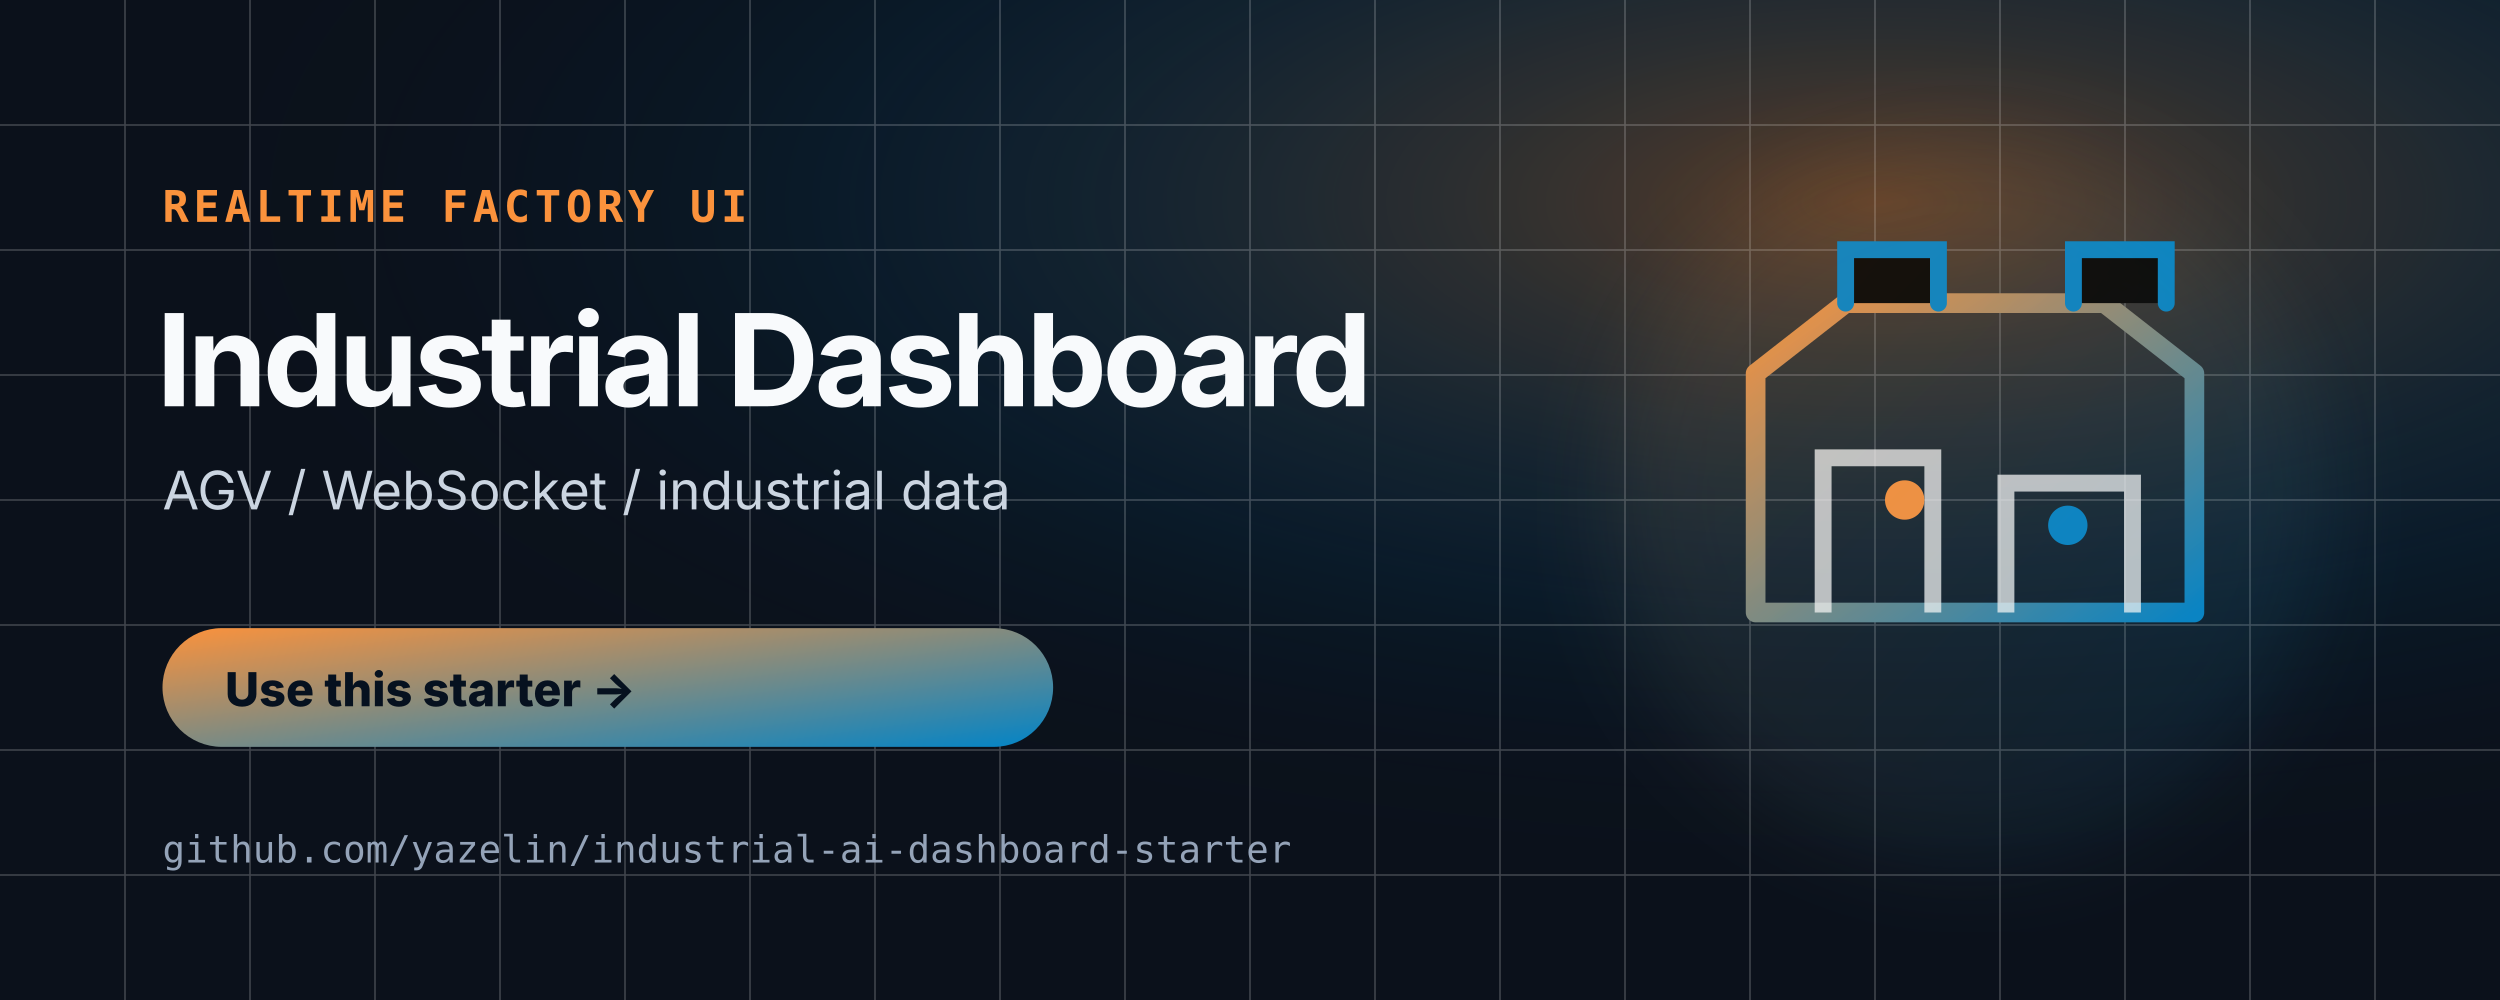
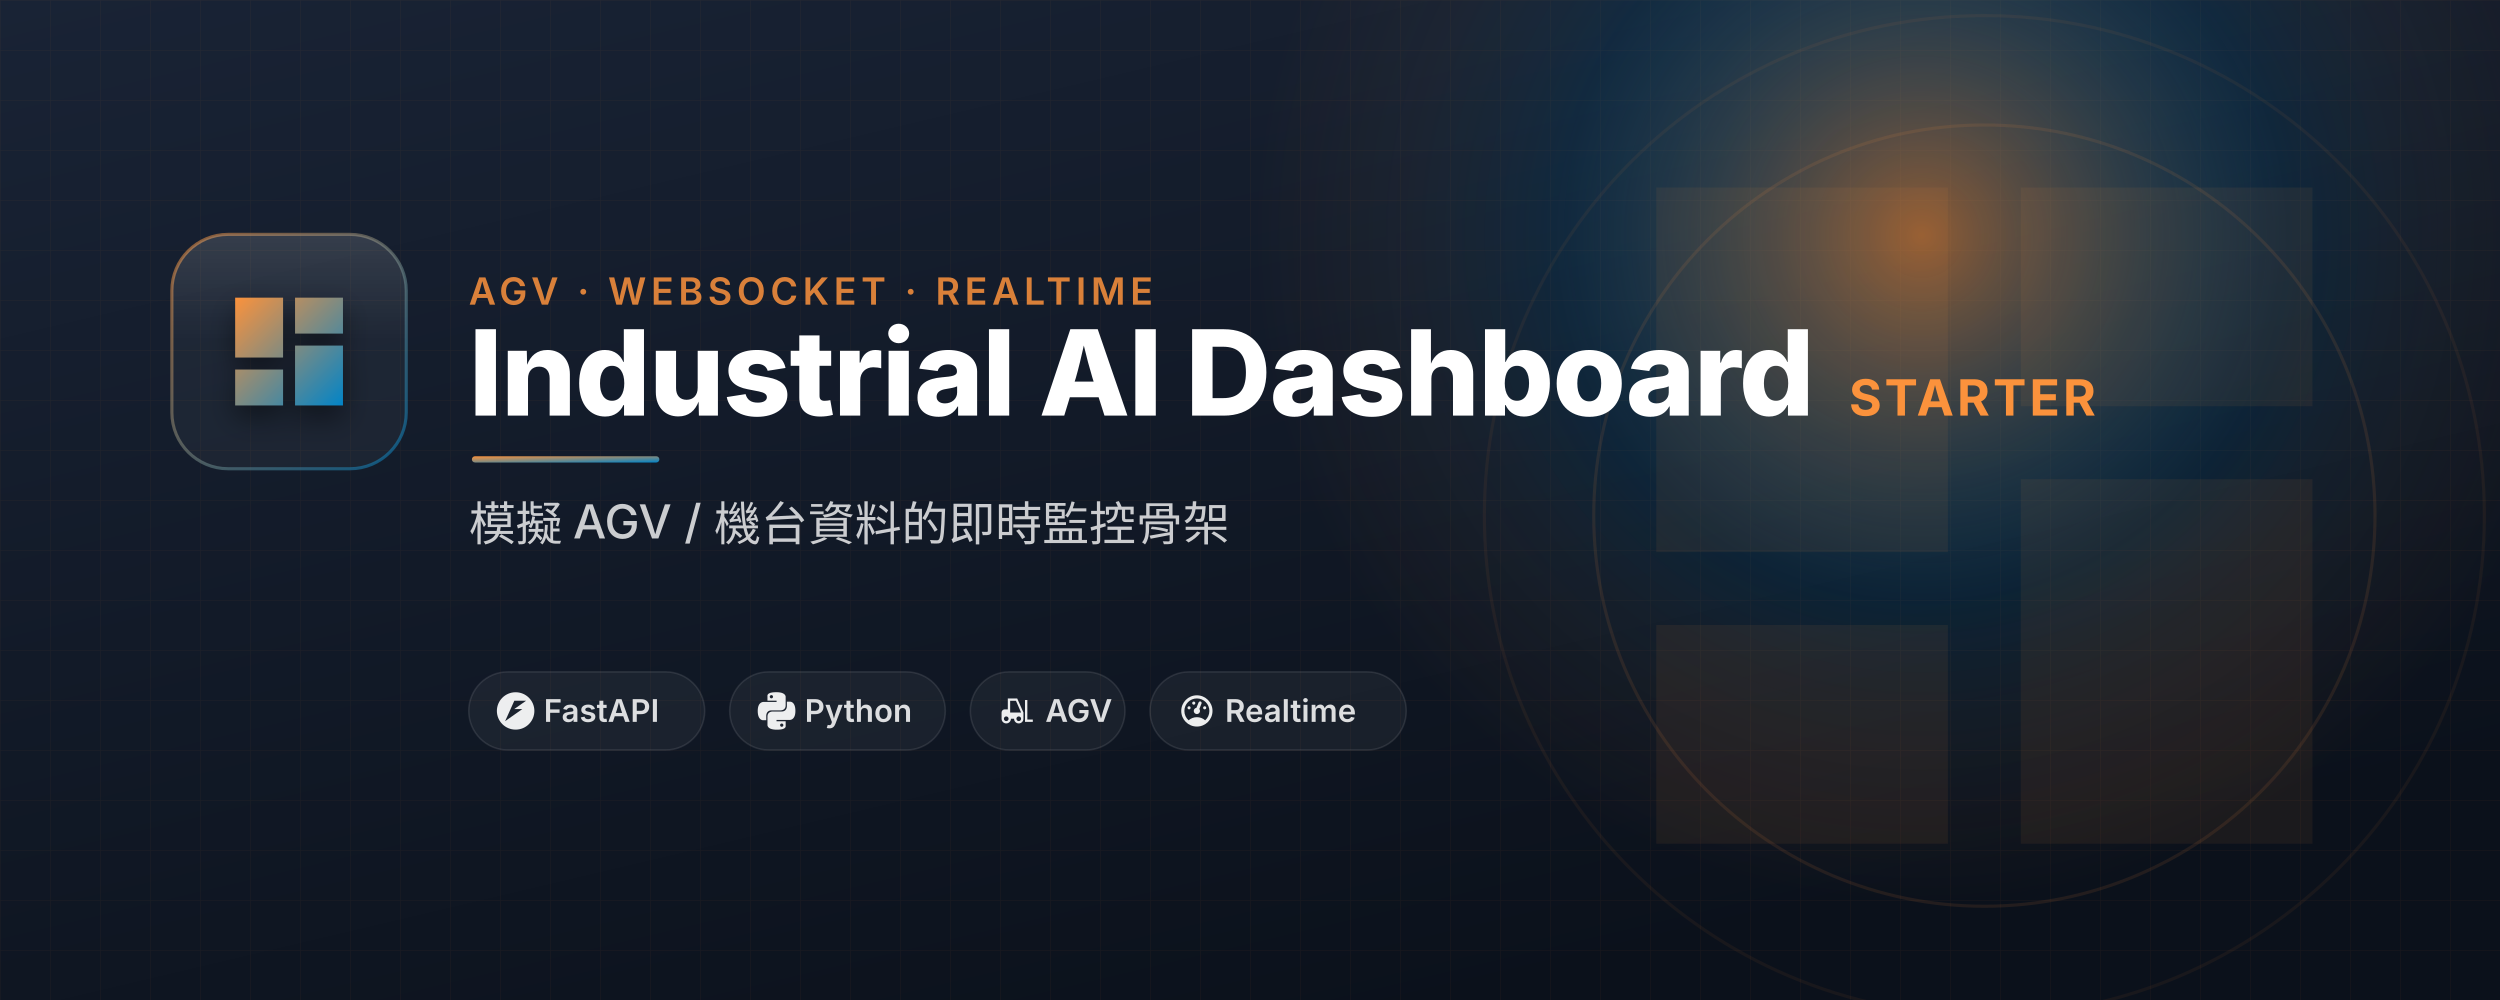
- <svg xmlns="http://www.w3.org/2000/svg" width="1600" height="640" viewBox="0 0 1600 640" role="img" aria-label="Industrial AI Dashboard Starter banner">
+ <svg xmlns="http://www.w3.org/2000/svg" width="1600" height="640" viewBox="0 0 1600 640" role="img" aria-label="Industrial AI Dashboard banner">
  <defs>
-     <linearGradient id="g" x1="0" y1="0" x2="1" y2="1">
-       <stop stop-color="#fb923c" />
+     <linearGradient id="gradB" x1="0" y1="0" x2="1" y2="1">
+       <stop offset="0" stop-color="#fb923c" />
      <stop offset="1" stop-color="#0284c7" />
    </linearGradient>
-     <radialGradient id="r" cx=".75" cy=".2" r=".7">
-       <stop stop-color="#fb923c" stop-opacity=".34" />
-       <stop offset=".6" stop-color="#0284c7" stop-opacity=".08" />
-       <stop offset="1" stop-color="black" stop-opacity="0" />
+     <linearGradient id="bggB" x1="0" y1="0" x2="0.6" y2="1">
+       <stop offset="0" stop-color="#192335" />
+       <stop offset="1" stop-color="#0b111b" />
+     </linearGradient>
+     <radialGradient id="glowB" cx="0.5" cy="0.5" r="0.5">
+       <stop offset="0" stop-color="#fb923c" stop-opacity="0.55" />
+       <stop offset="0.55" stop-color="#0284c7" stop-opacity="0.12" />
+       <stop offset="1" stop-color="#fb923c" stop-opacity="0" />
    </radialGradient>
-     <filter id="blur">
-       <feGaussianBlur stdDeviation="28" />
+     <filter id="blurB" x="-60%" y="-60%" width="220%" height="220%">
+       <feGaussianBlur stdDeviation="9" />
    </filter>
+     <linearGradient id="sheenB" x1="0" y1="0" x2="0" y2="1">
+       <stop offset="0" stop-color="#ffffff" stop-opacity="0.10" />
+       <stop offset="0.45" stop-color="#ffffff" stop-opacity="0" />
+     </linearGradient>
+     <pattern id="gridB" width="32" height="32" patternUnits="userSpaceOnUse">
+       <path d="M32 0H0V32" fill="none" stroke="#fb923c" stroke-opacity="0.05" stroke-width="1" />
+     </pattern>
  </defs>
-   <rect width="1600" height="640" fill="#0b111b" />
-   <rect width="1600" height="640" fill="url(#r)" />
-   <g opacity=".22" stroke="white" stroke-width="1">
-     <path d="M0 80 H1600" />
-     <path d="M0 160 H1600" />
-     <path d="M0 240 H1600" />
-     <path d="M0 320 H1600" />
-     <path d="M0 400 H1600" />
-     <path d="M0 480 H1600" />
-     <path d="M0 560 H1600" />
-     <path d="M80 0 V640" />
-     <path d="M160 0 V640" />
-     <path d="M240 0 V640" />
-     <path d="M320 0 V640" />
-     <path d="M400 0 V640" />
-     <path d="M480 0 V640" />
-     <path d="M560 0 V640" />
-     <path d="M640 0 V640" />
-     <path d="M720 0 V640" />
-     <path d="M800 0 V640" />
-     <path d="M880 0 V640" />
-     <path d="M960 0 V640" />
-     <path d="M1040 0 V640" />
-     <path d="M1120 0 V640" />
-     <path d="M1200 0 V640" />
-     <path d="M1280 0 V640" />
-     <path d="M1360 0 V640" />
-     <path d="M1440 0 V640" />
-     <path d="M1520 0 V640" />
+   <rect width="1600" height="640" fill="url(#bggB)" />
+   <rect width="1600" height="640" fill="url(#gridB)" />
+   <circle cx="1230" cy="150" r="430" fill="url(#glowB)" />
+   <g transform="translate(990.00 50.00) scale(23.3333)" fill="#fb923c" opacity="0.07">
+     <path d="M13 3v6h8V3m-8 18h8V11h-8M3 21h8v-6H3m0-2h8V3H3z" />
  </g>
-   <g transform="translate(1030 95) scale(.9)">
-     <path d="M104 330 H416 V160 L352 110 H168 L104 160 Z" fill="none" stroke="url(#g)" stroke-width="14" stroke-linejoin="round" />
-     <path d="M152 330 V220 H230 V330 M282 330 V238 H372 V330" fill="none" stroke="white" stroke-opacity=".75" stroke-width="12" />
-     <path d="M168 110 V72 H234 V110 M330 110 V72 H396 V110" stroke="#0284c7" stroke-width="12" stroke-linecap="round" />
-     <circle cx="210" cy="250" r="14" fill="#fb923c" />
-     <circle cx="326" cy="268" r="14" fill="#0284c7" />
+   <circle cx="1270" cy="330" r="250" fill="none" stroke="#fb923c" stroke-opacity="0.10" stroke-width="2" />
+   <circle cx="1270" cy="330" r="320" fill="none" stroke="#fb923c" stroke-opacity="0.06" stroke-width="2" />
+   <rect x="110" y="150" width="150" height="150" rx="36" fill="#ffffff" fill-opacity="0.04" />
+   <rect x="110" y="150" width="150" height="150" rx="36" fill="none" stroke="url(#gradB)" stroke-opacity="0.55" stroke-width="2" />
+   <rect x="110" y="150" width="150" height="150" rx="36" fill="url(#sheenB)" />
+   <g filter="url(#blurB)" opacity="0.45">
+     <g transform="translate(139.00 187.00) scale(3.8333)" fill="#000000">
+       <path d="M13 3v6h8V3m-8 18h8V11h-8M3 21h8v-6H3m0-2h8V3H3z" />
+     </g>
  </g>
-   <circle cx="1260" cy="320" r="230" fill="url(#g)" opacity=".12" filter="url(#blur)" />
-   <text x="104" y="142" fill="#fb923c" font-family="JetBrains Mono, monospace" font-size="28" font-weight="700" letter-spacing="3">REALTIME FACTORY UI</text>
-   <text x="100" y="260" fill="#f8fafc" font-family="Inter, system-ui, sans-serif" font-size="82" font-weight="700" letter-spacing="-3">Industrial Dashboard</text>
-   <text x="104" y="326" fill="#cbd5e1" font-family="Inter, system-ui, sans-serif" font-size="34">AGV / WebSocket / industrial data</text>
-   <rect x="104" y="402" width="570" height="76" rx="38" fill="url(#g)" />
-   <text x="144" y="452" fill="#06111f" font-family="Inter, system-ui, sans-serif" font-size="30" font-weight="800">Use this starter →</text>
-   <text x="104" y="552" fill="#94a3b8" font-family="JetBrains Mono, monospace" font-size="24">github.com/yazelin/industrial-ai-dashboard-starter</text>
+   <g transform="translate(139.00 179.00) scale(3.8333)" fill="url(#gradB)">
+     <path d="M13 3v6h8V3m-8 18h8V11h-8M3 21h8v-6H3m0-2h8V3H3z" />
+   </g>
+   <text x="300" y="195" font-family="'Inter','Segoe UI','Helvetica Neue',-apple-system,system-ui,'Noto Sans CJK TC','PingFang TC','Microsoft JhengHei',sans-serif" font-size="24" font-weight="600" letter-spacing="3" fill="#fb923c" fill-opacity="0.85">AGV · WEBSOCKET · REALTIME</text>
+   <text x="300" y="266" font-family="'Inter','Segoe UI','Helvetica Neue',-apple-system,system-ui,'Noto Sans CJK TC','PingFang TC','Microsoft JhengHei',sans-serif" font-size="76" font-weight="800" fill="#ffffff" letter-spacing="-1">Industrial AI Dashboard<tspan dx="22" font-size="32" font-weight="700" letter-spacing="2" fill="#fb923c">STARTER</tspan>
+   </text>
+   <rect x="302" y="292" width="120" height="4" rx="2" fill="url(#gradB)" />
+   <text x="300" y="346" font-family="'Inter','Segoe UI','Helvetica Neue',-apple-system,system-ui,'Noto Sans CJK TC','PingFang TC','Microsoft JhengHei',sans-serif" font-size="30" font-weight="500" fill="#ffffff" fill-opacity="0.78">模擬 AGV / 機台資料的即時監控骨架</text>
+   <rect x="300" y="430" width="151" height="50" rx="25" fill="#ffffff" fill-opacity="0.05" />
+   <rect x="300" y="430" width="151" height="50" rx="25" fill="none" stroke="#ffffff" stroke-opacity="0.10" stroke-width="1" />
+   <g transform="translate(318.00 443.00) scale(1)" fill="#ffffff" opacity="0.92">
+     <path d="M12 .039C5.373.038 0 5.393 0 11.999c-.001 6.607 5.372 11.963 12 11.963 6.628 0 12.001-5.356 12-11.963-0-6.606-5.373-11.96-12-11.96m-.829 5.415h7.55l-7.58 5.328h5.183L5.279 18.544q2.947-6.544 5.892-13.09" />
+   </g>
+   <text x="348" y="462" font-family="'Inter','Segoe UI','Helvetica Neue',-apple-system,system-ui,'Noto Sans CJK TC','PingFang TC','Microsoft JhengHei',sans-serif" font-size="20" font-weight="600" fill="#ffffff" fill-opacity="0.85">FastAPI</text>
+   <rect x="467" y="430" width="138" height="50" rx="25" fill="#ffffff" fill-opacity="0.05" />
+   <rect x="467" y="430" width="138" height="50" rx="25" fill="none" stroke="#ffffff" stroke-opacity="0.10" stroke-width="1" />
+   <g transform="translate(485.00 443.00) scale(1)" fill="#ffffff" opacity="0.92">
+     <path d="M14.25.18l.9.2.73.26.59.3.45.32.34.34.25.34.16.33.1.3.04.26.02.2-.01.13V8.5l-.05.63-.13.55-.21.46-.26.38-.3.31-.33.25-.35.19-.35.14-.33.1-.3.07-.26.04-.21.02H8.77l-.69.05-.59.14-.5.22-.41.27-.33.32-.27.35-.2.36-.15.37-.1.35-.07.32-.04.27-.02.21v3.06H3.17l-.21-.03-.28-.07-.32-.12-.35-.18-.36-.26-.36-.36-.35-.46-.32-.59-.28-.73-.21-.88-.14-1.05-.05-1.23.06-1.22.16-1.04.24-.87.32-.71.36-.57.4-.44.42-.33.42-.24.4-.16.36-.1.32-.05.24-.01h.16l.06.01h8.16v-.83H6.18l-.01-2.75-.02-.37.05-.34.11-.31.17-.28.25-.26.31-.23.38-.2.44-.18.51-.15.58-.12.64-.1.71-.06.77-.04.84-.02 1.27.05zm-6.3 1.98l-.23.33-.08.41.08.41.23.34.33.22.41.09.41-.09.33-.22.23-.34.08-.41-.08-.41-.23-.33-.33-.22-.41-.09-.41.09zm13.09 3.95l.28.06.32.12.35.18.36.27.36.35.35.47.32.59.28.73.21.88.14 1.04.05 1.23-.06 1.23-.16 1.04-.24.86-.32.71-.36.57-.4.45-.42.33-.42.24-.4.16-.36.09-.32.05-.24.02-.16-.01h-8.22v.82h5.84l.01 2.76.02.36-.05.34-.11.31-.17.29-.25.25-.31.24-.38.2-.44.17-.51.15-.58.13-.64.09-.71.07-.77.04-.84.01-1.27-.04-1.07-.14-.9-.2-.73-.25-.59-.3-.45-.33-.34-.34-.25-.34-.16-.33-.1-.3-.04-.25-.02-.2.01-.13v-5.34l.05-.64.13-.54.21-.46.26-.38.3-.32.33-.24.35-.2.35-.14.33-.1.3-.06.26-.04.21-.02.13-.01h5.84l.69-.05.59-.14.5-.21.41-.28.33-.32.27-.35.2-.36.15-.36.1-.35.07-.32.04-.28.02-.21V6.07h2.09l.14.01zm-6.47 14.25l-.23.33-.08.41.08.41.23.33.33.23.41.08.41-.08.33-.23.23-.33.08-.41-.08-.41-.23-.33-.33-.23-.41-.08-.41.08z" />
+   </g>
+   <text x="515" y="462" font-family="'Inter','Segoe UI','Helvetica Neue',-apple-system,system-ui,'Noto Sans CJK TC','PingFang TC','Microsoft JhengHei',sans-serif" font-size="20" font-weight="600" fill="#ffffff" fill-opacity="0.85">Python</text>
+   <rect x="621" y="430" width="99" height="50" rx="25" fill="#ffffff" fill-opacity="0.05" />
+   <rect x="621" y="430" width="99" height="50" rx="25" fill="none" stroke="#ffffff" stroke-opacity="0.10" stroke-width="1" />
+   <g transform="translate(639.00 443.00) scale(1)" fill="#ffffff" opacity="0.92">
+     <path d="M6 4v7H4c-1.11 0-2 .89-2 2v4a3 3 0 0 0 3 3a3 3 0 0 0 3-3h2a3 3 0 0 0 3 3a3 3 0 0 0 3-3v-4l-4-9zm11 1v14h5v-1.5h-3.5V5zm-9.5.5h3.7l3.3 7.5h-7zM5 15.5A1.5 1.5 0 0 1 6.5 17A1.5 1.5 0 0 1 5 18.5A1.5 1.5 0 0 1 3.5 17A1.5 1.5 0 0 1 5 15.5m8 0a1.5 1.5 0 0 1 1.5 1.5a1.5 1.5 0 0 1-1.5 1.5a1.5 1.5 0 0 1-1.5-1.5a1.5 1.5 0 0 1 1.5-1.5" />
+   </g>
+   <text x="669" y="462" font-family="'Inter','Segoe UI','Helvetica Neue',-apple-system,system-ui,'Noto Sans CJK TC','PingFang TC','Microsoft JhengHei',sans-serif" font-size="20" font-weight="600" fill="#ffffff" fill-opacity="0.85">AGV</text>
+   <rect x="736" y="430" width="164" height="50" rx="25" fill="#ffffff" fill-opacity="0.05" />
+   <rect x="736" y="430" width="164" height="50" rx="25" fill="none" stroke="#ffffff" stroke-opacity="0.10" stroke-width="1" />
+   <g transform="translate(754.00 443.00) scale(1)" fill="#ffffff" opacity="0.92">
+     <path d="M12 2A10 10 0 0 0 2 12a10 10 0 0 0 10 10a10 10 0 0 0 10-10A10 10 0 0 0 12 2m0 2a8 8 0 0 1 8 8c0 2.4-1 4.5-2.7 6c-1.4-1.3-3.3-2-5.3-2s-3.8.7-5.3 2C5 16.5 4 14.4 4 12a8 8 0 0 1 8-8m2 1.89c-.38.01-.74.26-.9.65l-1.29 3.23l-.1.23c-.71.13-1.3.6-1.57 1.26c-.41 1.03.09 2.19 1.12 2.6s2.19-.09 2.6-1.12c.26-.66.14-1.42-.29-1.98l.1-.26l1.29-3.21l.01-.03c.2-.51-.05-1.09-.56-1.3c-.13-.05-.26-.07-.41-.07M10 6a1 1 0 0 0-1 1a1 1 0 0 0 1 1a1 1 0 0 0 1-1a1 1 0 0 0-1-1M7 9a1 1 0 0 0-1 1a1 1 0 0 0 1 1a1 1 0 0 0 1-1a1 1 0 0 0-1-1m10 0a1 1 0 0 0-1 1a1 1 0 0 0 1 1a1 1 0 0 0 1-1a1 1 0 0 0-1-1" />
+   </g>
+   <text x="784" y="462" font-family="'Inter','Segoe UI','Helvetica Neue',-apple-system,system-ui,'Noto Sans CJK TC','PingFang TC','Microsoft JhengHei',sans-serif" font-size="20" font-weight="600" fill="#ffffff" fill-opacity="0.85">Realtime</text>
</svg>
